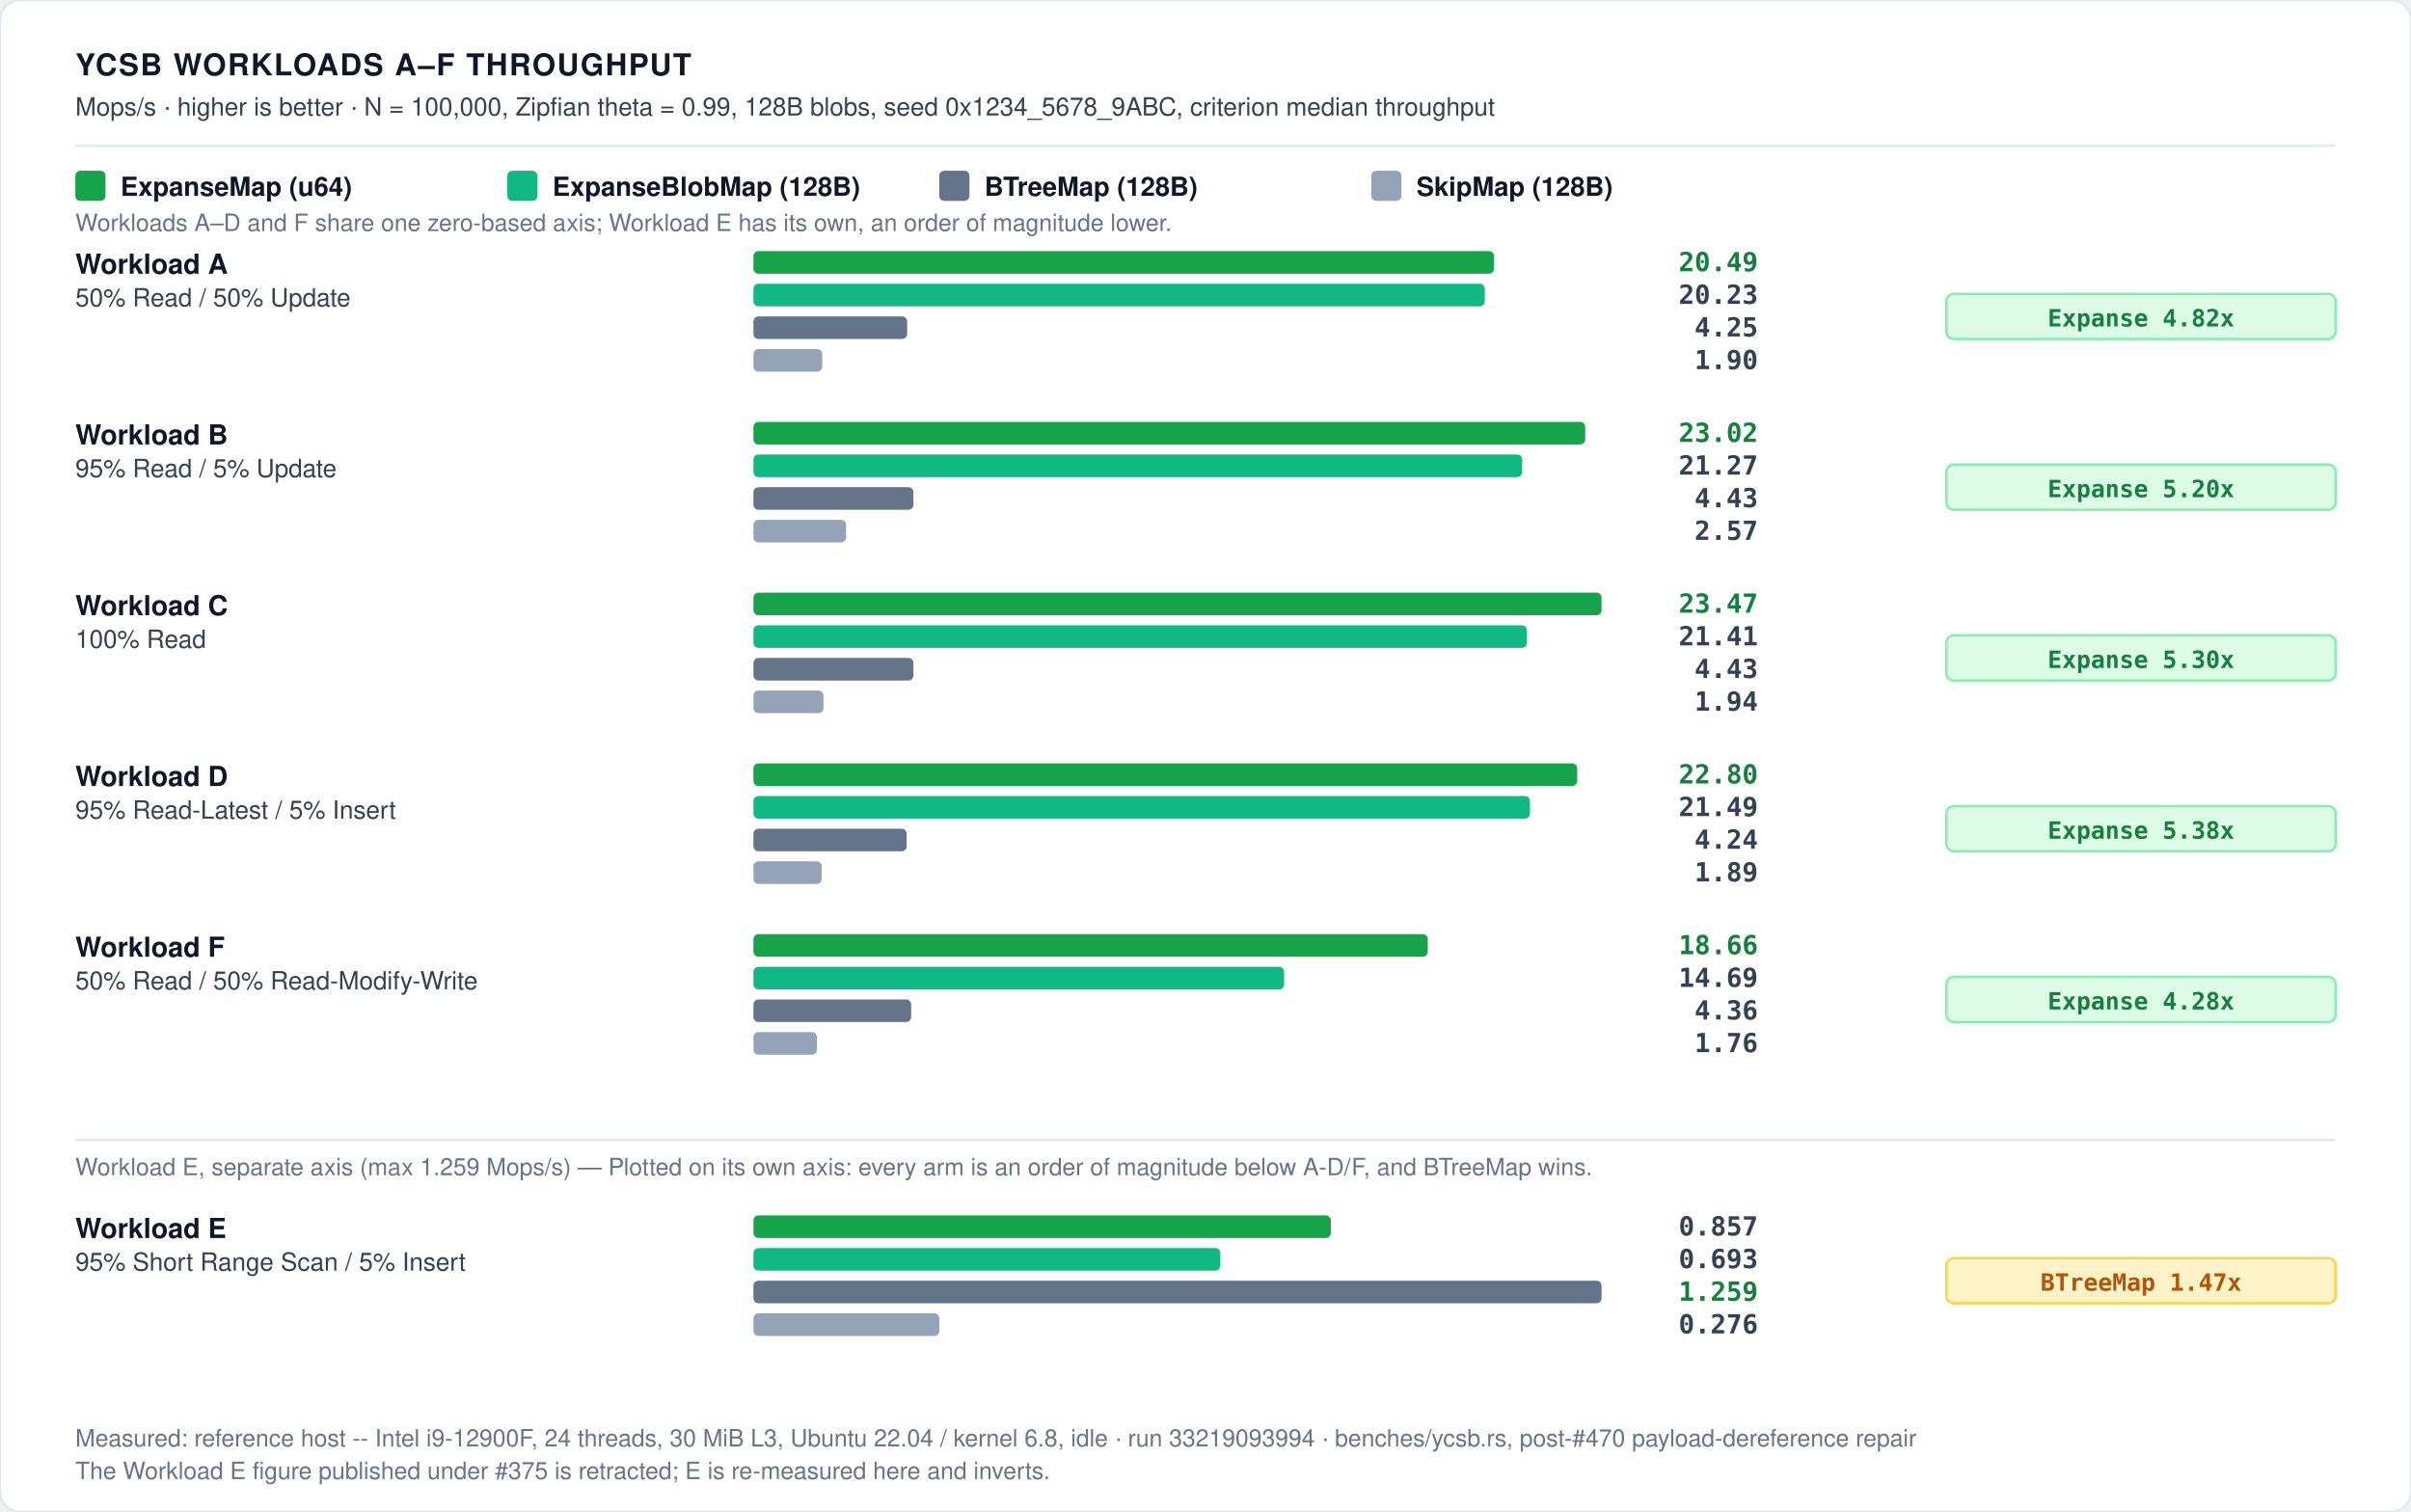
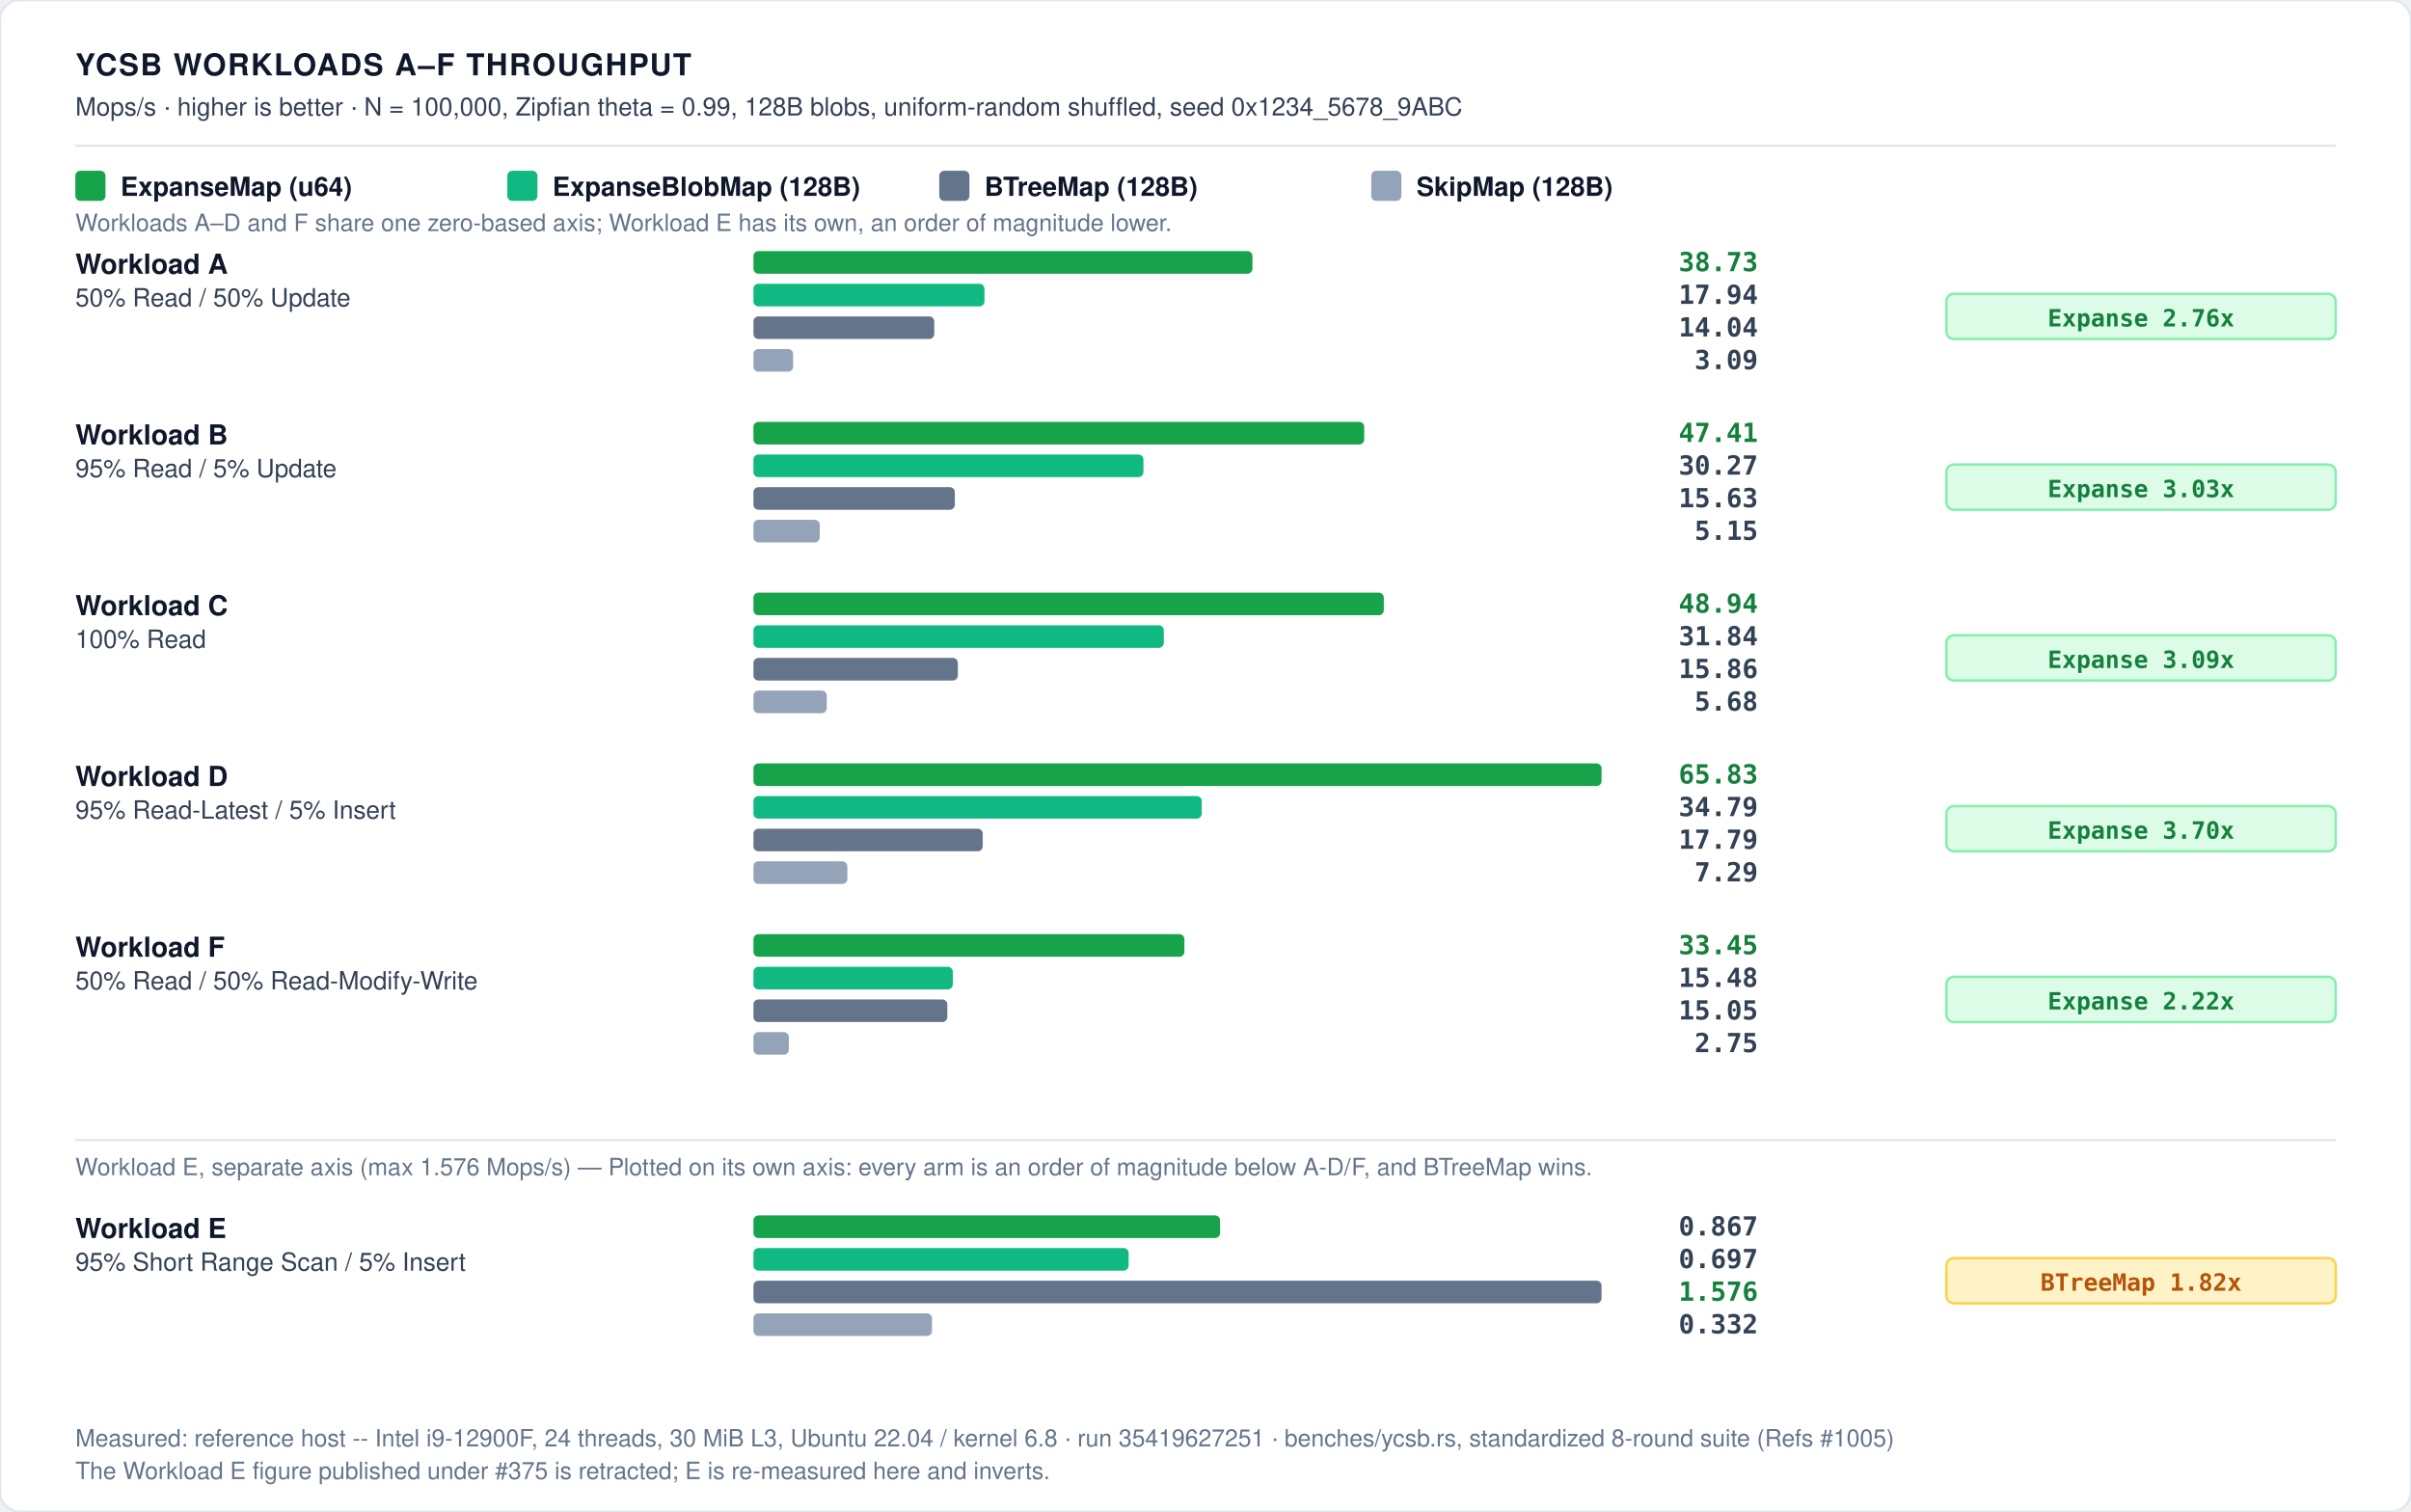
<svg xmlns="http://www.w3.org/2000/svg" role="img" viewBox="0 0 960 602" width="100%" height="100%">
  <defs>
    <style>
      /* Light theme by default for maximum contrast on the web. */
      .bg { fill: #ffffff; }
      .border { stroke: #e2e8f0; stroke-width: 1px; fill: none; }
      .grid { stroke: #f1f5f9; stroke-width: 1px; stroke-dasharray: 2,3; }
      .axis { stroke: #cbd5e1; stroke-width: 1.5px; }
      .divider { stroke: #e2e8f0; stroke-width: 1px; }

      .t-title { font-family: -apple-system, BlinkMacSystemFont, "Segoe UI", Helvetica, Arial, sans-serif; font-size: 12px; font-weight: 700; letter-spacing: 0.6px; fill: #0f172a; text-transform: uppercase; }
      .t-chart-title { font-family: -apple-system, BlinkMacSystemFont, "Segoe UI", Helvetica, Arial, sans-serif; font-size: 11.5px; font-weight: 700; letter-spacing: 0.6px; fill: #0f172a; text-transform: uppercase; }
      .t-sub { font-family: -apple-system, BlinkMacSystemFont, "Segoe UI", Helvetica, Arial, sans-serif; font-size: 10px; font-weight: 500; fill: #334155; }
      .t-note { font-family: -apple-system, BlinkMacSystemFont, "Segoe UI", Helvetica, Arial, sans-serif; font-size: 9.5px; font-weight: 500; fill: #64748b; }
      .t-unit { font-family: ui-monospace, SFMono-Regular, Menlo, monospace; font-size: 10px; font-weight: 600; fill: #475569; }
      .t-axis-label { font-family: ui-monospace, SFMono-Regular, Menlo, monospace; font-size: 10px; font-weight: 500; fill: #475569; }
      .t-bar-label { font-family: -apple-system, BlinkMacSystemFont, "Segoe UI", Helvetica, Arial, sans-serif; font-size: 11px; font-weight: 700; fill: #0f172a; }
      .t-legend { font-family: -apple-system, BlinkMacSystemFont, "Segoe UI", Helvetica, Arial, sans-serif; font-size: 10.5px; font-weight: 600; fill: #0f172a; }
      .t-win { fill: #15803d; font-weight: 700; }
      .t-loss { fill: #b45309; font-weight: 700; }

      .t-val-accent { font-family: ui-monospace, SFMono-Regular, Menlo, monospace; font-size: 11px; font-weight: 700; fill: #15803d; text-anchor: middle; }
      .t-val-blue { font-family: ui-monospace, SFMono-Regular, Menlo, monospace; font-size: 11px; font-weight: 600; fill: #2563eb; text-anchor: middle; }
      .t-val-muted { font-family: ui-monospace, SFMono-Regular, Menlo, monospace; font-size: 11px; font-weight: 600; fill: #334155; text-anchor: middle; }
      .t-row-accent { font-family: ui-monospace, SFMono-Regular, Menlo, monospace; font-size: 10.5px; font-weight: 700; fill: #15803d; }
      .t-row-muted { font-family: ui-monospace, SFMono-Regular, Menlo, monospace; font-size: 10.5px; font-weight: 600; fill: #334155; }

      .b-expanse { fill: #16a34a; }
      .b-expanse-alt { fill: #10b981; }
      .b-hash { fill: #2563eb; }
      .b-btree { fill: #64748b; }
      .b-skipmap { fill: #94a3b8; }
      .b-other { fill: #64748b; }

      .badge-win { fill: #dcfce7; stroke: #86efac; stroke-width: 1px; rx: 3px; }
      .badge-win-text { font-family: ui-monospace, SFMono-Regular, Menlo, monospace; font-size: 9.5px; font-weight: 700; fill: #15803d; text-anchor: middle; }
      .badge-loss { fill: #fef3c7; stroke: #fcd34d; stroke-width: 1px; rx: 3px; }
      .badge-loss-text { font-family: ui-monospace, SFMono-Regular, Menlo, monospace; font-size: 9.5px; font-weight: 700; fill: #b45309; text-anchor: middle; }

      @media (prefers-color-scheme: dark) {
        .bg { fill: #0d1117; }
        .border { stroke: #30363d; }
        .grid { stroke: #21262d; }
        .axis { stroke: #484f58; }
        .divider { stroke: #21262d; }
        .t-title { fill: #f0f6fc; }
        .t-chart-title { fill: #f0f6fc; }
        .t-sub { fill: #94a3b8; }
        .t-note { fill: #94a3b8; }
        .t-unit { fill: #94a3b8; }
        .t-axis-label { fill: #94a3b8; }
        .t-bar-label { fill: #f8fafc; }
        .t-legend { fill: #f8fafc; }
        .t-win { fill: #4ade80; }
        .t-loss { fill: #fcd34d; }
        .t-val-accent { fill: #4ade80; }
        .t-val-blue { fill: #38bdf8; }
        .t-val-muted { fill: #e2e8f0; }
        .t-row-accent { fill: #4ade80; }
        .t-row-muted { fill: #e2e8f0; }
        .b-expanse { fill: #22c55e; }
        .b-expanse-alt { fill: #34d399; }
        .b-hash { fill: #3b82f6; }
        .b-btree { fill: #64748b; }
        .b-skipmap { fill: #475569; }
        .b-other { fill: #64748b; }
        .badge-win { fill: #064e3b; stroke: #059669; }
        .badge-win-text { fill: #6ee7b7; }
        .badge-loss { fill: #451a03; stroke: #d97706; }
        .badge-loss-text { fill: #fcd34d; }
      }

      :root[data-theme="dark"] .bg, [data-theme="dark"] .bg { fill: #0d1117; }
      :root[data-theme="dark"] .border, [data-theme="dark"] .border { stroke: #30363d; }
      :root[data-theme="dark"] .grid, [data-theme="dark"] .grid { stroke: #21262d; }
      :root[data-theme="dark"] .axis, [data-theme="dark"] .axis { stroke: #484f58; }
      :root[data-theme="dark"] .divider, [data-theme="dark"] .divider { stroke: #21262d; }
      :root[data-theme="dark"] .t-title, [data-theme="dark"] .t-title { fill: #f0f6fc; }
      :root[data-theme="dark"] .t-chart-title, [data-theme="dark"] .t-chart-title { fill: #f0f6fc; }
      :root[data-theme="dark"] .t-sub, [data-theme="dark"] .t-sub { fill: #94a3b8; }
      :root[data-theme="dark"] .t-note, [data-theme="dark"] .t-note { fill: #94a3b8; }
      :root[data-theme="dark"] .t-unit, [data-theme="dark"] .t-unit { fill: #94a3b8; }
      :root[data-theme="dark"] .t-axis-label, [data-theme="dark"] .t-axis-label { fill: #94a3b8; }
      :root[data-theme="dark"] .t-bar-label, [data-theme="dark"] .t-bar-label { fill: #f8fafc; }
      :root[data-theme="dark"] .t-legend, [data-theme="dark"] .t-legend { fill: #f8fafc; }
      :root[data-theme="dark"] .t-win, [data-theme="dark"] .t-win { fill: #4ade80; }
      :root[data-theme="dark"] .t-loss, [data-theme="dark"] .t-loss { fill: #fcd34d; }
      :root[data-theme="dark"] .t-val-accent, [data-theme="dark"] .t-val-accent { fill: #4ade80; }
      :root[data-theme="dark"] .t-val-blue, [data-theme="dark"] .t-val-blue { fill: #38bdf8; }
      :root[data-theme="dark"] .t-val-muted, [data-theme="dark"] .t-val-muted { fill: #e2e8f0; }
      :root[data-theme="dark"] .t-row-accent, [data-theme="dark"] .t-row-accent { fill: #4ade80; }
      :root[data-theme="dark"] .t-row-muted, [data-theme="dark"] .t-row-muted { fill: #e2e8f0; }
      :root[data-theme="dark"] .b-expanse, [data-theme="dark"] .b-expanse { fill: #22c55e; }
      :root[data-theme="dark"] .b-expanse-alt, [data-theme="dark"] .b-expanse-alt { fill: #34d399; }
      :root[data-theme="dark"] .b-hash, [data-theme="dark"] .b-hash { fill: #3b82f6; }
      :root[data-theme="dark"] .b-btree, [data-theme="dark"] .b-btree { fill: #64748b; }
      :root[data-theme="dark"] .b-skipmap, [data-theme="dark"] .b-skipmap { fill: #475569; }
      :root[data-theme="dark"] .b-other, [data-theme="dark"] .b-other { fill: #64748b; }
      :root[data-theme="dark"] .badge-win, [data-theme="dark"] .badge-win { fill: #064e3b; stroke: #059669; }
      :root[data-theme="dark"] .badge-win-text, [data-theme="dark"] .badge-win-text { fill: #6ee7b7; }
      :root[data-theme="dark"] .badge-loss, [data-theme="dark"] .badge-loss { fill: #451a03; stroke: #d97706; }
      :root[data-theme="dark"] .badge-loss-text, [data-theme="dark"] .badge-loss-text { fill: #fcd34d; }
    </style>
  </defs>
  <rect width="100%" height="100%" class="bg" rx="8" />
  <rect width="100%" height="100%" class="border" rx="8" />
  <text x="30" y="30" class="t-title">YCSB WORKLOADS A–F THROUGHPUT</text>
-   <text x="30" y="46" class="t-sub">Mops/s · higher is better · N = 100,000, Zipfian theta = 0.99, 128B blobs, seed 0x1234_5678_9ABC, criterion median throughput</text>
+   <text x="30" y="46" class="t-sub">Mops/s · higher is better · N = 100,000, Zipfian theta = 0.99, 128B blobs, uniform-random shuffled, seed 0x1234_5678_9ABC</text>
  <line x1="30" y1="58" x2="930" y2="58" class="divider" />
  <g transform="translate(30, 68)">
    <rect x="0" y="0" width="12" height="12" rx="2" class="b-expanse" />
    <text x="18" y="10" class="t-legend">ExpanseMap (u64)</text>
    <rect x="172" y="0" width="12" height="12" rx="2" class="b-expanse-alt" />
    <text x="190" y="10" class="t-legend">ExpanseBlobMap (128B)</text>
    <rect x="344" y="0" width="12" height="12" rx="2" class="b-btree" />
    <text x="362" y="10" class="t-legend">BTreeMap (128B)</text>
    <rect x="516" y="0" width="12" height="12" rx="2" class="b-skipmap" />
    <text x="534" y="10" class="t-legend">SkipMap (128B)</text>
  </g>
  <text x="30" y="92" class="t-note">Workloads A–D and F share one zero-based axis; Workload E has its own, an order of magnitude lower.</text>
  <text x="30" y="109" class="t-bar-label">Workload A</text>
  <text x="30" y="122" class="t-sub">50% Read / 50% Update</text>
-   <rect x="300.0" y="100" width="294.9" height="9" rx="2" class="b-expanse" />
-   <text x="700" y="108" class="t-row-accent" text-anchor="end">20.49</text>
-   <rect x="300.0" y="113" width="291.2" height="9" rx="2" class="b-expanse-alt" />
-   <text x="700" y="121" class="t-row-muted" text-anchor="end">20.23</text>
-   <rect x="300.0" y="126" width="61.2" height="9" rx="2" class="b-btree" />
-   <text x="700" y="134" class="t-row-muted" text-anchor="end">4.25</text>
-   <rect x="300.0" y="139" width="27.4" height="9" rx="2" class="b-skipmap" />
-   <text x="700" y="147" class="t-row-muted" text-anchor="end">1.90</text>
+   <rect x="300.0" y="100" width="198.7" height="9" rx="2" class="b-expanse" />
+   <text x="700" y="108" class="t-row-accent" text-anchor="end">38.73</text>
+   <rect x="300.0" y="113" width="92.0" height="9" rx="2" class="b-expanse-alt" />
+   <text x="700" y="121" class="t-row-muted" text-anchor="end">17.94</text>
+   <rect x="300.0" y="126" width="72.0" height="9" rx="2" class="b-btree" />
+   <text x="700" y="134" class="t-row-muted" text-anchor="end">14.04</text>
+   <rect x="300.0" y="139" width="15.8" height="9" rx="2" class="b-skipmap" />
+   <text x="700" y="147" class="t-row-muted" text-anchor="end">3.09</text>
  <rect x="775" y="117.0" width="155" height="18" class="badge-win" />
-   <text x="852.5" y="130.0" class="badge-win-text">Expanse 4.82x</text>
+   <text x="852.5" y="130.0" class="badge-win-text">Expanse 2.76x</text>
  <text x="30" y="177" class="t-bar-label">Workload B</text>
  <text x="30" y="190" class="t-sub">95% Read / 5% Update</text>
-   <rect x="300.0" y="168" width="331.2" height="9" rx="2" class="b-expanse" />
-   <text x="700" y="176" class="t-row-accent" text-anchor="end">23.02</text>
-   <rect x="300.0" y="181" width="306.1" height="9" rx="2" class="b-expanse-alt" />
-   <text x="700" y="189" class="t-row-muted" text-anchor="end">21.27</text>
-   <rect x="300.0" y="194" width="63.7" height="9" rx="2" class="b-btree" />
-   <text x="700" y="202" class="t-row-muted" text-anchor="end">4.43</text>
-   <rect x="300.0" y="207" width="36.9" height="9" rx="2" class="b-skipmap" />
-   <text x="700" y="215" class="t-row-muted" text-anchor="end">2.57</text>
+   <rect x="300.0" y="168" width="243.2" height="9" rx="2" class="b-expanse" />
+   <text x="700" y="176" class="t-row-accent" text-anchor="end">47.41</text>
+   <rect x="300.0" y="181" width="155.3" height="9" rx="2" class="b-expanse-alt" />
+   <text x="700" y="189" class="t-row-muted" text-anchor="end">30.27</text>
+   <rect x="300.0" y="194" width="80.2" height="9" rx="2" class="b-btree" />
+   <text x="700" y="202" class="t-row-muted" text-anchor="end">15.63</text>
+   <rect x="300.0" y="207" width="26.4" height="9" rx="2" class="b-skipmap" />
+   <text x="700" y="215" class="t-row-muted" text-anchor="end">5.15</text>
  <rect x="775" y="185.0" width="155" height="18" class="badge-win" />
-   <text x="852.5" y="198.0" class="badge-win-text">Expanse 5.20x</text>
+   <text x="852.5" y="198.0" class="badge-win-text">Expanse 3.03x</text>
  <text x="30" y="245" class="t-bar-label">Workload C</text>
  <text x="30" y="258" class="t-sub">100% Read</text>
-   <rect x="300.0" y="236" width="337.7" height="9" rx="2" class="b-expanse" />
-   <text x="700" y="244" class="t-row-accent" text-anchor="end">23.47</text>
-   <rect x="300.0" y="249" width="308.0" height="9" rx="2" class="b-expanse-alt" />
-   <text x="700" y="257" class="t-row-muted" text-anchor="end">21.41</text>
-   <rect x="300.0" y="262" width="63.7" height="9" rx="2" class="b-btree" />
-   <text x="700" y="270" class="t-row-muted" text-anchor="end">4.43</text>
-   <rect x="300.0" y="275" width="27.9" height="9" rx="2" class="b-skipmap" />
-   <text x="700" y="283" class="t-row-muted" text-anchor="end">1.94</text>
+   <rect x="300.0" y="236" width="251.0" height="9" rx="2" class="b-expanse" />
+   <text x="700" y="244" class="t-row-accent" text-anchor="end">48.94</text>
+   <rect x="300.0" y="249" width="163.4" height="9" rx="2" class="b-expanse-alt" />
+   <text x="700" y="257" class="t-row-muted" text-anchor="end">31.84</text>
+   <rect x="300.0" y="262" width="81.4" height="9" rx="2" class="b-btree" />
+   <text x="700" y="270" class="t-row-muted" text-anchor="end">15.86</text>
+   <rect x="300.0" y="275" width="29.2" height="9" rx="2" class="b-skipmap" />
+   <text x="700" y="283" class="t-row-muted" text-anchor="end">5.68</text>
  <rect x="775" y="253.0" width="155" height="18" class="badge-win" />
-   <text x="852.5" y="266.0" class="badge-win-text">Expanse 5.30x</text>
+   <text x="852.5" y="266.0" class="badge-win-text">Expanse 3.09x</text>
  <text x="30" y="313" class="t-bar-label">Workload D</text>
  <text x="30" y="326" class="t-sub">95% Read-Latest / 5% Insert</text>
-   <rect x="300.0" y="304" width="328.0" height="9" rx="2" class="b-expanse" />
-   <text x="700" y="312" class="t-row-accent" text-anchor="end">22.80</text>
-   <rect x="300.0" y="317" width="309.2" height="9" rx="2" class="b-expanse-alt" />
-   <text x="700" y="325" class="t-row-muted" text-anchor="end">21.49</text>
-   <rect x="300.0" y="330" width="61.0" height="9" rx="2" class="b-btree" />
-   <text x="700" y="338" class="t-row-muted" text-anchor="end">4.24</text>
-   <rect x="300.0" y="343" width="27.2" height="9" rx="2" class="b-skipmap" />
-   <text x="700" y="351" class="t-row-muted" text-anchor="end">1.89</text>
+   <rect x="300.0" y="304" width="337.7" height="9" rx="2" class="b-expanse" />
+   <text x="700" y="312" class="t-row-accent" text-anchor="end">65.83</text>
+   <rect x="300.0" y="317" width="178.5" height="9" rx="2" class="b-expanse-alt" />
+   <text x="700" y="325" class="t-row-muted" text-anchor="end">34.79</text>
+   <rect x="300.0" y="330" width="91.3" height="9" rx="2" class="b-btree" />
+   <text x="700" y="338" class="t-row-muted" text-anchor="end">17.79</text>
+   <rect x="300.0" y="343" width="37.4" height="9" rx="2" class="b-skipmap" />
+   <text x="700" y="351" class="t-row-muted" text-anchor="end">7.29</text>
  <rect x="775" y="321.0" width="155" height="18" class="badge-win" />
-   <text x="852.5" y="334.0" class="badge-win-text">Expanse 5.38x</text>
+   <text x="852.5" y="334.0" class="badge-win-text">Expanse 3.70x</text>
  <text x="30" y="381" class="t-bar-label">Workload F</text>
  <text x="30" y="394" class="t-sub">50% Read / 50% Read-Modify-Write</text>
-   <rect x="300.0" y="372" width="268.5" height="9" rx="2" class="b-expanse" />
-   <text x="700" y="380" class="t-row-accent" text-anchor="end">18.66</text>
-   <rect x="300.0" y="385" width="211.3" height="9" rx="2" class="b-expanse-alt" />
-   <text x="700" y="393" class="t-row-muted" text-anchor="end">14.69</text>
-   <rect x="300.0" y="398" width="62.8" height="9" rx="2" class="b-btree" />
-   <text x="700" y="406" class="t-row-muted" text-anchor="end">4.36</text>
-   <rect x="300.0" y="411" width="25.3" height="9" rx="2" class="b-skipmap" />
-   <text x="700" y="419" class="t-row-muted" text-anchor="end">1.76</text>
+   <rect x="300.0" y="372" width="171.6" height="9" rx="2" class="b-expanse" />
+   <text x="700" y="380" class="t-row-accent" text-anchor="end">33.45</text>
+   <rect x="300.0" y="385" width="79.4" height="9" rx="2" class="b-expanse-alt" />
+   <text x="700" y="393" class="t-row-muted" text-anchor="end">15.48</text>
+   <rect x="300.0" y="398" width="77.2" height="9" rx="2" class="b-btree" />
+   <text x="700" y="406" class="t-row-muted" text-anchor="end">15.05</text>
+   <rect x="300.0" y="411" width="14.1" height="9" rx="2" class="b-skipmap" />
+   <text x="700" y="419" class="t-row-muted" text-anchor="end">2.75</text>
  <rect x="775" y="389.0" width="155" height="18" class="badge-win" />
-   <text x="852.5" y="402.0" class="badge-win-text">Expanse 4.28x</text>
+   <text x="852.5" y="402.0" class="badge-win-text">Expanse 2.22x</text>
  <line x1="30" y1="454" x2="930" y2="454" class="divider" />
-   <text x="30" y="468" class="t-note">Workload E, separate axis (max 1.259 Mops/s) — Plotted on its own axis: every arm is an order of magnitude below A-D/F, and BTreeMap wins.</text>
+   <text x="30" y="468" class="t-note">Workload E, separate axis (max 1.576 Mops/s) — Plotted on its own axis: every arm is an order of magnitude below A-D/F, and BTreeMap wins.</text>
  <text x="30" y="493" class="t-bar-label">Workload E</text>
  <text x="30" y="506" class="t-sub">95% Short Range Scan / 5% Insert</text>
-   <rect x="300.0" y="484" width="229.9" height="9" rx="2" class="b-expanse" />
-   <text x="700" y="492" class="t-row-muted" text-anchor="end">0.857</text>
-   <rect x="300.0" y="497" width="185.9" height="9" rx="2" class="b-expanse-alt" />
-   <text x="700" y="505" class="t-row-muted" text-anchor="end">0.693</text>
+   <rect x="300.0" y="484" width="185.8" height="9" rx="2" class="b-expanse" />
+   <text x="700" y="492" class="t-row-muted" text-anchor="end">0.867</text>
+   <rect x="300.0" y="497" width="149.4" height="9" rx="2" class="b-expanse-alt" />
+   <text x="700" y="505" class="t-row-muted" text-anchor="end">0.697</text>
  <rect x="300.0" y="510" width="337.7" height="9" rx="2" class="b-btree" />
-   <text x="700" y="518" class="t-row-accent" text-anchor="end">1.259</text>
-   <rect x="300.0" y="523" width="74.0" height="9" rx="2" class="b-skipmap" />
-   <text x="700" y="531" class="t-row-muted" text-anchor="end">0.276</text>
+   <text x="700" y="518" class="t-row-accent" text-anchor="end">1.576</text>
+   <rect x="300.0" y="523" width="71.1" height="9" rx="2" class="b-skipmap" />
+   <text x="700" y="531" class="t-row-muted" text-anchor="end">0.332</text>
  <rect x="775" y="501.0" width="155" height="18" class="badge-loss" />
-   <text x="852.5" y="514.0" class="badge-loss-text">BTreeMap 1.47x</text>
-   <text x="30" y="576" class="t-note">Measured: reference host -- Intel i9-12900F, 24 threads, 30 MiB L3, Ubuntu 22.04 / kernel 6.8, idle · run 33219093994 · benches/ycsb.rs, post-#470 payload-dereference repair</text>
+   <text x="852.5" y="514.0" class="badge-loss-text">BTreeMap 1.82x</text>
+   <text x="30" y="576" class="t-note">Measured: reference host -- Intel i9-12900F, 24 threads, 30 MiB L3, Ubuntu 22.04 / kernel 6.8 · run 35419627251 · benches/ycsb.rs, standardized 8-round suite (Refs #1005)</text>
  <text x="30" y="589" class="t-note">The Workload E figure published under #375 is retracted; E is re-measured here and inverts.</text>
</svg>
